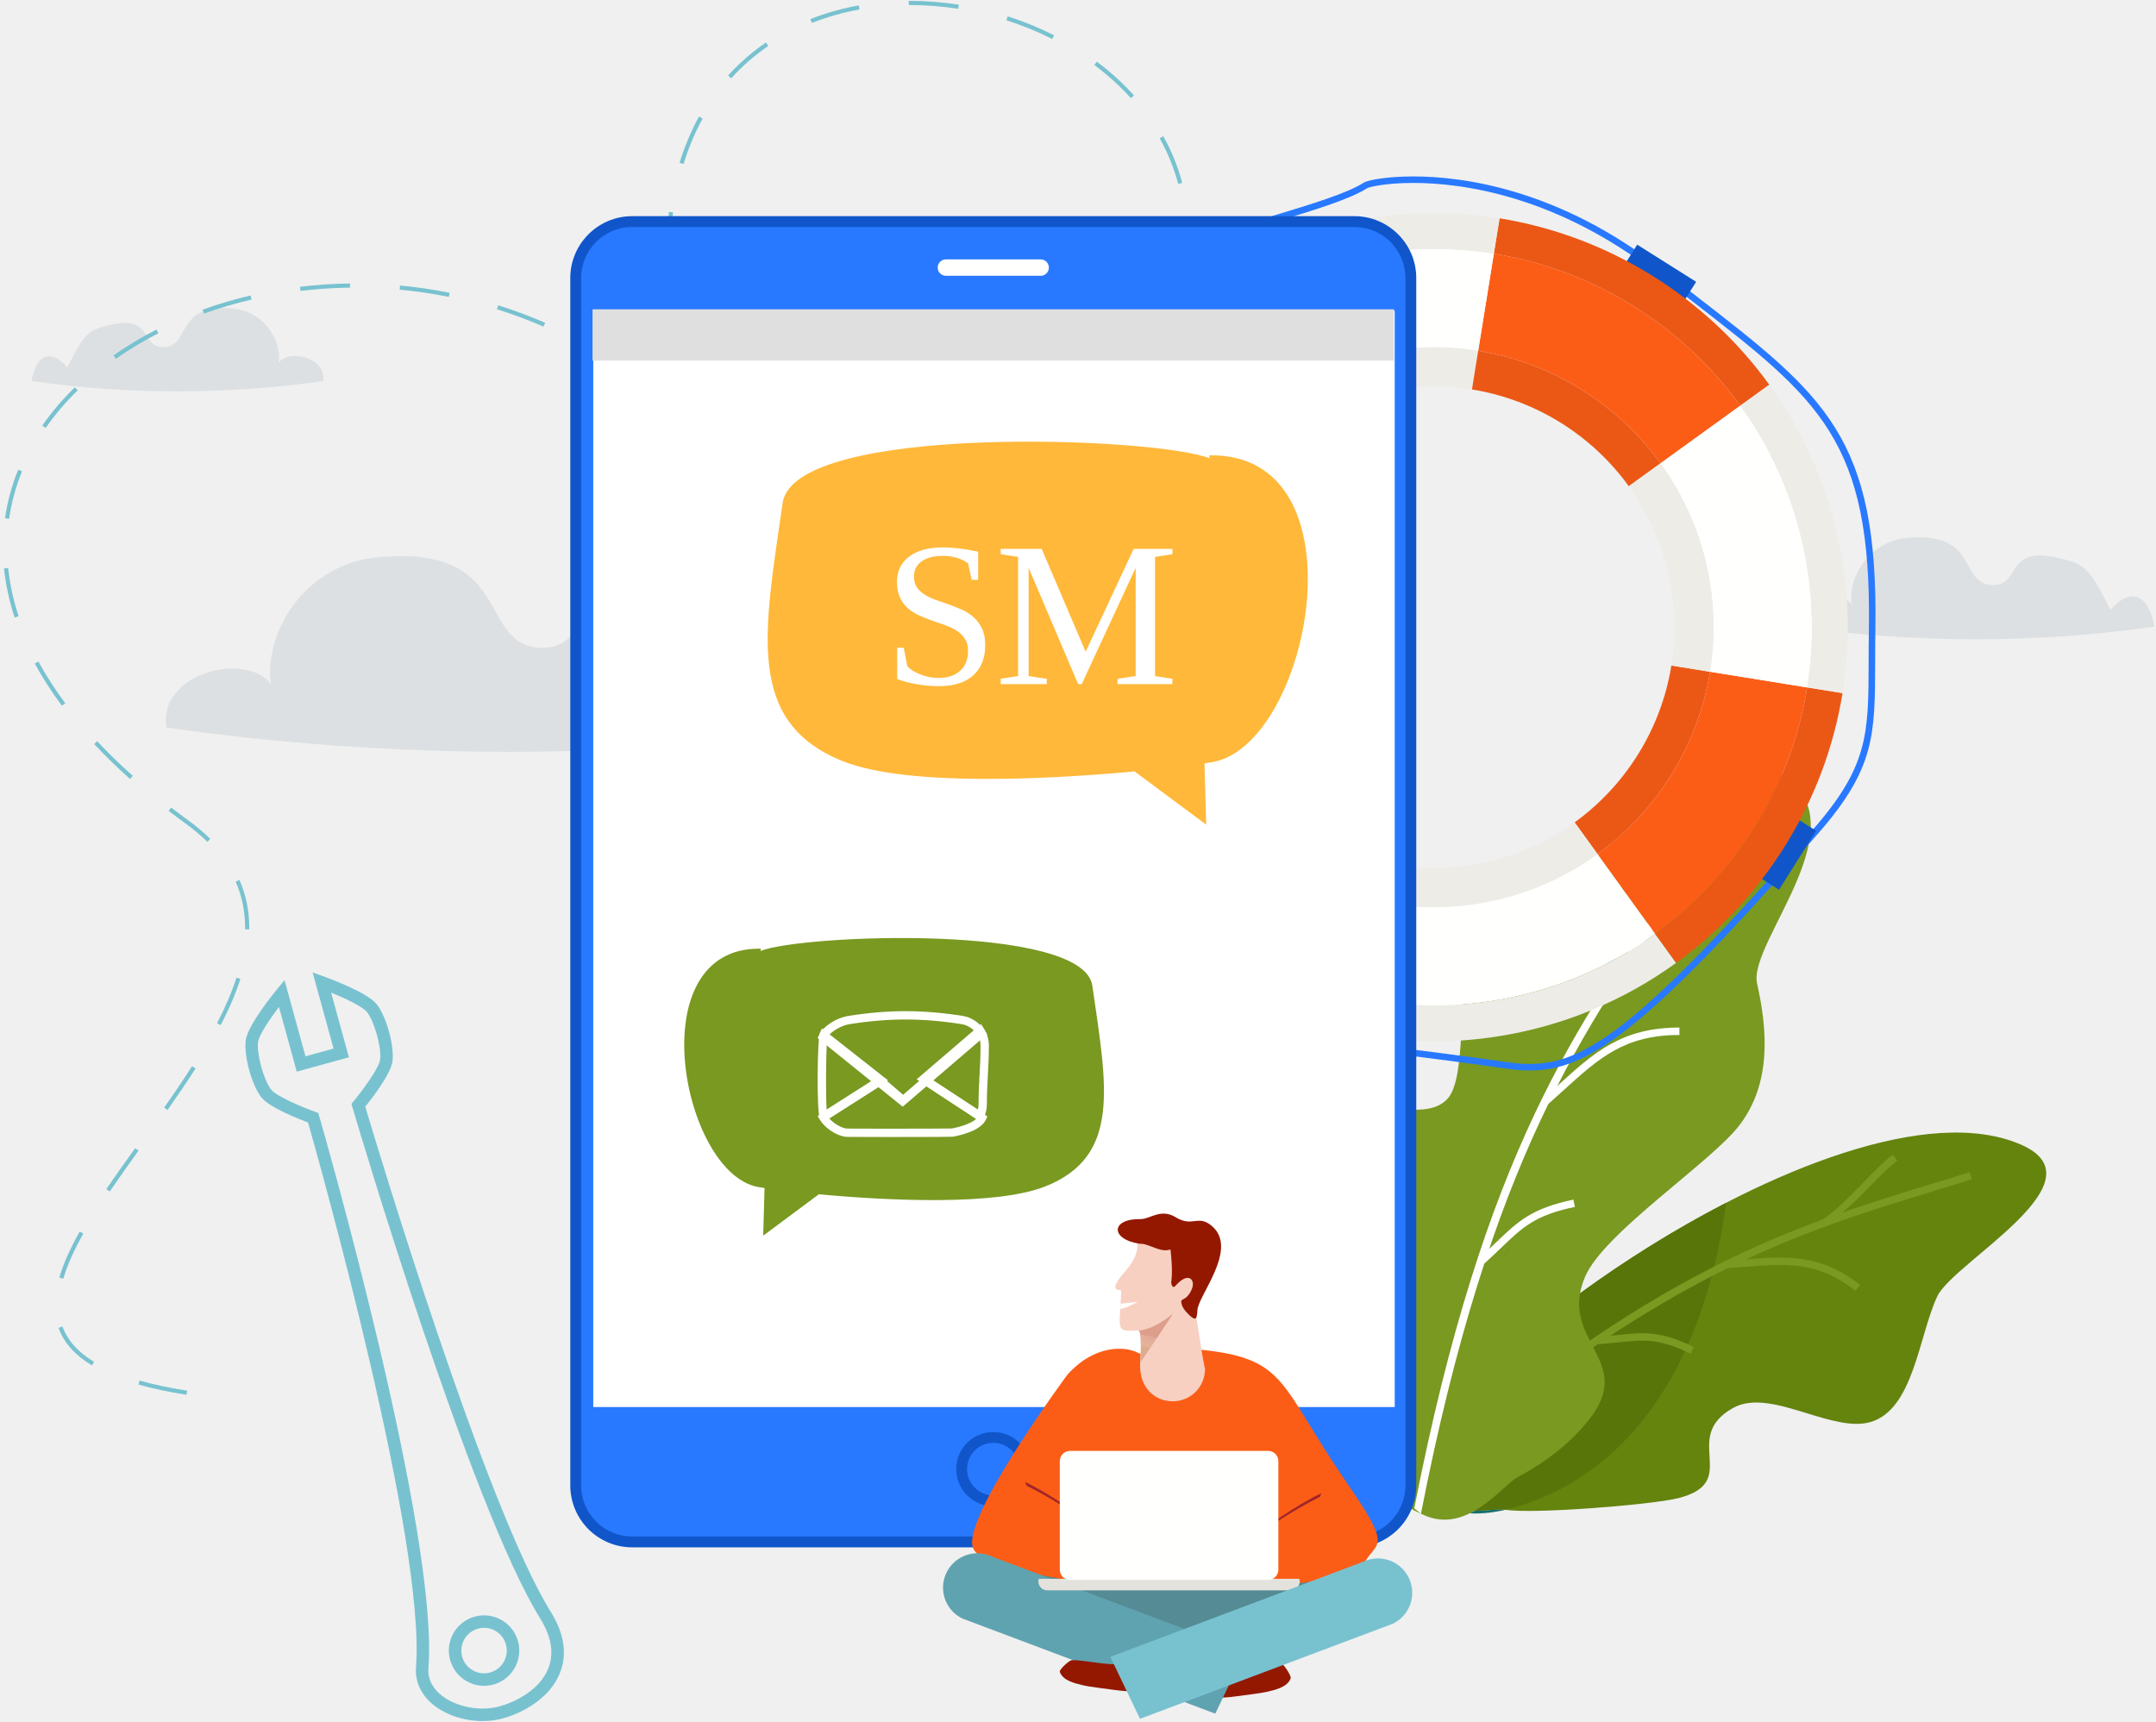
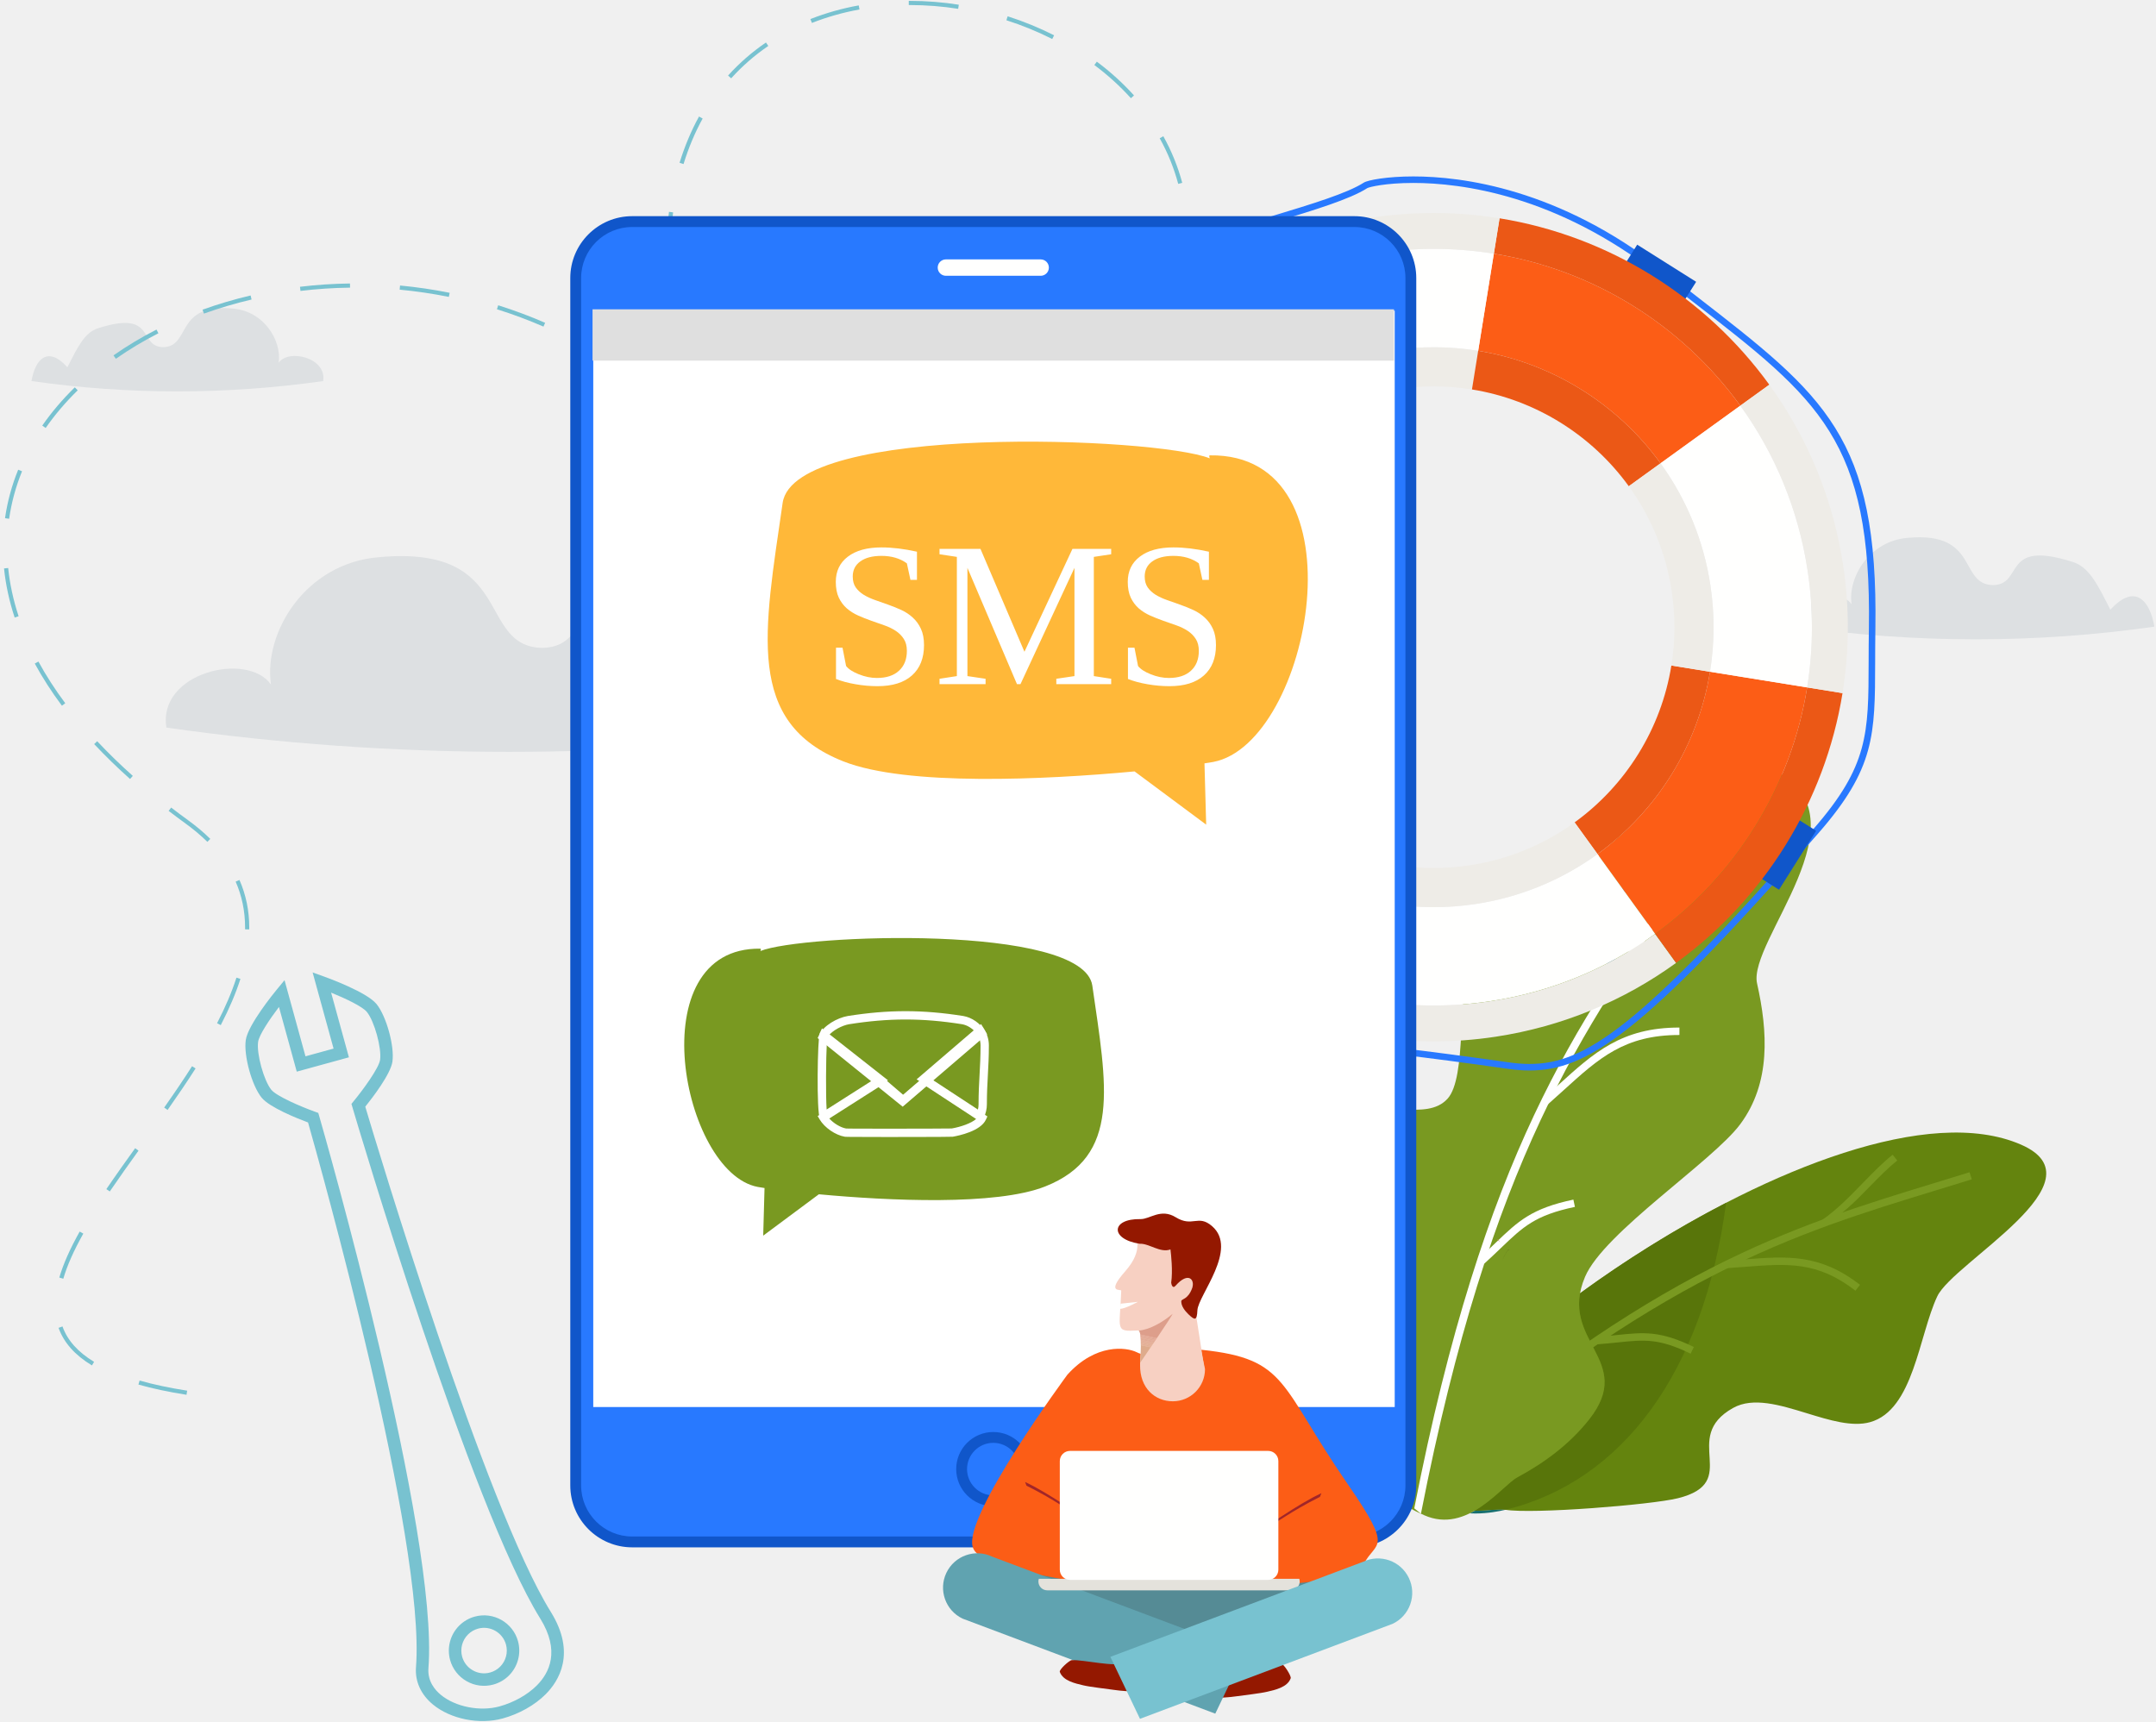
<svg xmlns="http://www.w3.org/2000/svg" xmlns:xlink="http://www.w3.org/1999/xlink" viewBox="0 0 501 400">
  <defs>
    <path d="M.115 21.23c-1.091-6.662 9.82-9.271 12.662-5.213C11.87 9.652 17.01 1.307 25.82.589 42.46-.968 37.635 11.396 45.632 11.575 52.937 11.438 47.493.88 64.108 6.17c3.977 1.183 5.997 5.63 8.805 11.124 5.694-6.264 9.185-2.185 10.229 3.938a294.57 294.57 0 0 1-83.027 0z" id="a" />
    <path d="M68.01 17.057c.89-5.438-8.02-7.568-10.338-4.256C58.414 7.605 54.22.793 47.025.207 33.44-1.064 37.379 9.029 30.85 9.176c-5.963-.113-1.518-8.734-15.082-4.414-3.247.965-4.894 4.596-7.189 9.082C3.931 8.73 1.082 12.06.23 17.057a240.417 240.417 0 0 0 67.782 0z" id="b" />
    <path d="M.616 39.876c-2.091-12.782 18.842-17.784 24.295-10.003C23.163 17.666 33.019 1.659 49.927.28 81.842-2.705 72.59 21.012 87.93 21.356c14.013-.265 3.568-20.522 35.44-10.374 7.63 2.269 11.499 10.8 16.89 21.34 10.921-12.015 17.616-4.19 19.621 7.554a565.124 565.124 0 0 1-159.266 0z" id="c" />
    <path d="M.397 3.058C.868 1.915 1.375.987 1.845.48c.031.025.043.04.032.048C1.405.848.782 2.16.397 3.058" id="d" />
    <path d="M.842.747C.508.453.29.255.244.228.237.22.26.148.31.023.482.29.662.53.842.747" id="f" />
    <path d="M8.364.122C8.977-.392.89 11.43.89 11.43S1.424 3.684.4 3.953c-.324.086 3.197.167 7.964-3.83" id="h" />
  </defs>
  <g fill="none" fill-rule="evenodd">
    <use fill="#DDE0E2" xlink:href="#a" transform="translate(417.484 124.409)" />
    <use fill="#DDE0E2" xlink:href="#b" transform="translate(7.083 71.503)" />
    <path d="M450.17 301.28c-4.289 9.12-5.496 26.412-15.6 29.231-4.188 1.17-9.449-.456-14.748-2.082-6.204-1.903-12.457-3.806-17.085-1.222-12.482 6.969 2.212 17.26-12.852 20.992-6.207 1.537-33.784 3.72-40.053 2.676-.917-.152-2.359-.032-4.074.088-4.984.347-12.273.695-15.669-5.629-10.04-18.698 96.903-97.904 139.539-79.321 19.544 8.517-15.71 27.295-19.457 35.266" fill="#64840E" />
    <path d="M342.814 351.744c-.428 0-.861-.011-1.3-.035.378-.185.75-.384 1.115-.593a59.09 59.09 0 0 0 3.13-.153c1.137-.08 2.155-.16 2.979-.16.417 0 .785.021 1.094.072-1.389.338-4.038.869-7.018.869" fill="#187070" />
    <path d="M342.63 351.116c4.442-2.542 7.9-6.668 9.966-7.781 6.376-3.441 12.179-7.75 16.692-13.47 9.96-12.626-4.247-17.28-2.13-29.288 10.367-7.568 22.05-14.9 33.945-21.035-5.21 39.482-24.205 64.766-51.271 71.333a6.882 6.882 0 0 0-1.094-.072c-.824 0-1.842.08-2.98.16-.97.067-2.029.135-3.129.153" fill="#58750A" />
    <path d="M329.826 344.767l-1.137-1.303c55.635-48.604 87.386-58.304 121.01-68.579 2.65-.81 5.305-1.624 7.979-2.454l.514 1.648c-2.678.834-5.338 1.646-7.992 2.46-33.432 10.216-65.018 19.867-120.374 68.228" fill="#799921" />
    <path d="M431.156 299.959c-8.805-6.847-15.816-6.305-25.525-5.551-1.42.107-2.89.224-4.427.318L401.1 293c1.524-.092 2.987-.204 4.397-.315 9.718-.753 17.393-1.347 26.722 5.91l-1.063 1.364m-59.911 12.456l-.127-1.722c1.71-.125 3.252-.286 4.612-.426 6.243-.652 10.01-1.045 17.883 2.782l-.758 1.55c-7.43-3.613-10.807-3.257-16.945-2.614-1.373.141-2.928.305-4.665.43m51.995-27.359l-1.803-.354c4.189-2.172 8.556-6.802 11.802-10.139 2.067-2.122 4.203-4.313 6.559-6.201l1.077 1.35c-2.27 1.818-4.366 3.972-6.4 6.056-3.343 3.435-6.8 6.986-11.234 9.288" fill="#799921" />
    <path d="M408.298 228.558c2.512 11.21 3.216 23.112-3.909 32.71-6.41 8.636-31.686 25.157-36.063 35.468-6.372 14.997 11.92 19.24.962 33.13-4.513 5.719-10.316 10.028-16.692 13.469-3.638 1.962-11.6 13.27-21.652 8.806-22.102-9.822-15.022-25.215-18.283-35.013-6.701-20.139-9.39-44.223 3.413-56.917 2.594-2.57 6.37-2.458 10.127-2.344 3.836.115 7.65.231 10.162-2.51 4.553-4.972 2.257-24.604 5.172-31.867 3.5-8.72 9.018-8.593 13.634-8.467 3.37.093 6.257.185 7.526-3.166 6.423-16.984 39.285-38.3 49.892-32.767 21.541 11.24-6.484 39.673-4.29 49.468" fill="#799921" />
    <path d="M330.191 351.787l-1.551-1.243c16.143-82.627 37.808-112.63 60.9-145.365 1.818-2.578 3.64-5.16 5.466-7.779l1.417.988c-1.828 2.62-3.652 5.207-5.471 7.789-22.982 32.578-44.687 63.35-60.76 145.61" fill="#FFF" />
    <path d="M359.55 256.78l-1.14-1.296a329.952 329.952 0 0 0 3.736-3.357c8.204-7.452 14.686-13.336 28.112-13.32l-.002 1.73c-12.76-.019-18.712 5.386-26.949 12.867a312.628 312.628 0 0 1-3.756 3.375m-14.623 36.875l-1.158-1.287c1.455-1.309 2.73-2.532 3.855-3.61 5.15-4.936 8.26-7.915 17.99-9.962l.355 1.69c-9.249 1.944-12.054 4.636-17.152 9.518a162.401 162.401 0 0 1-3.89 3.65" fill="#FFF" />
    <path d="M372.604 232.715l-1.99 1.3c2.259-4.9 3.299-12.387 3.897-17.673.376-3.349.768-6.813 1.568-10.147l1.681.405c-.776 3.23-1.162 6.64-1.533 9.94-.61 5.416-1.244 11.023-3.623 16.175" fill="#185C5A" />
    <path d="M241.556 110.97c-1.009 22.618-3.278 39.08-4.937 51.105-4.475 32.453-5.05 36.622 31.794 58.422 13.827 8.182 20.14 12.96 23.913 15.813 5.702 4.316 5.702 4.316 18.371 5.64 7.798.814 19.581 2.047 39.84 4.94 1.78.254 3.372.377 4.869.377 12.693 0 25.24-7.894 66.05-54.682 12.72-14.582 12.735-22.16 12.768-38.762.005-2.431.01-4.945.058-7.739.673-43.764-11.546-53.23-41.064-76.093a1549.1 1549.1 0 0 1-7.764-6.038c-23.783-18.651-45.936-21.436-57.025-21.436-6.5 0-10.27.948-10.7 1.203-4.016 2.58-12.361 5.113-21.197 7.795-14.2 4.313-30.298 9.2-32.96 15.41-4.43 10.339-4.43 10.339-6.105 13.317-1.605 2.854-4.943 8.789-15.911 30.729zm113.85 137.812c-1.57 0-3.233-.129-5.084-.393-20.23-2.889-31.997-4.12-39.782-4.932-12.845-1.344-13.09-1.37-19.128-5.938-3.746-2.835-10.018-7.58-23.77-15.718-37.71-22.313-37.019-27.325-32.523-59.933 1.657-12.024 3.93-28.495 4.931-51.125l.006-.162.073-.144c11.044-22.09 14.404-28.066 16.018-30.938 1.636-2.907 1.636-2.907 6.034-13.17 2.94-6.86 19.394-11.854 33.912-16.262 8.731-2.65 16.98-5.155 20.82-7.623.941-.604 5.465-1.441 11.516-1.441 11.284 0 33.817 2.826 57.96 21.758 2.704 2.122 5.29 4.123 7.757 6.033 29.941 23.191 42.334 32.792 41.646 77.314-.043 2.782-.048 5.291-.053 7.717-.033 16.992-.053 24.746-13.138 39.755-41.2 47.231-54.026 55.202-67.195 55.202z" fill="#2879FF" />
    <path fill="#1056CA" d="M391.395 69.848l-13.697-8.627 2.747-4.358 13.696 8.63-2.746 4.355" />
    <path fill="#1A4B76" d="M287.074 235.451l-13.694-8.629 2.747-4.356 13.695 8.627-2.748 4.358" />
    <path fill="#1056CA" d="M409.044 204.033l8.628-13.698 4.357 2.747-8.632 13.694-4.353-2.743" />
    <path fill="#1A4B76" d="M243.465 99.695L252.09 86l4.36 2.745-8.63 13.695-4.356-2.745" />
    <path d="M343.491 81.532c17.103 2.77 32.346 12.305 42.373 26.141 5.942-4.294 12.116-8.755 18.538-13.392-13.543-18.715-34.136-31.596-57.27-35.324-1.001 6.215-2.201 13.667-3.64 22.575m53.87 74.586c-2.77 17.101-12.305 32.35-26.138 42.375 4.294 5.946 8.754 12.128 13.395 18.547 18.712-13.54 31.591-34.142 35.313-57.282l-22.57-3.64" fill="#FC5D16" />
    <path d="M342.895 210.09a64.846 64.846 0 0 1-20.11-.09c-1.168 7.233-2.379 14.756-3.642 22.572a87.918 87.918 0 0 0 27.194.105c14.317-2.172 27.302-7.689 38.282-15.637-4.641-6.419-9.101-12.6-13.395-18.547a64.628 64.628 0 0 1-28.329 11.596M397.452 136a64.83 64.83 0 0 1-.09 20.118l22.57 3.64a87.71 87.71 0 0 0 .106-27.182c-2.174-14.325-7.69-27.311-15.636-38.295-6.422 4.637-12.596 9.098-18.538 13.392A64.688 64.688 0 0 1 397.452 136m-74.074-54.558a64.761 64.761 0 0 1 20.113.09c1.44-8.908 2.64-16.36 3.64-22.575a87.858 87.858 0 0 0-27.185-.112c-14.323 2.174-27.308 7.693-38.285 15.638 3.69 5.106 8.108 11.226 13.394 18.55a64.652 64.652 0 0 1 28.323-11.591m-54.552 74.084a64.841 64.841 0 0 1 .09-20.118c-8.908-1.437-16.359-2.64-22.577-3.64a87.768 87.768 0 0 0-.11 27.19c2.176 14.323 7.695 27.312 15.64 38.293 5.105-3.687 11.226-8.111 18.544-13.398a64.708 64.708 0 0 1-11.587-28.327" fill="#FFFFFE" />
    <path d="M295.055 93.033c-5.286-7.324-9.705-13.444-13.394-18.55-18.72 13.541-31.596 34.144-35.322 57.285 6.218 1 13.669 2.203 22.577 3.64 2.769-17.1 12.304-32.347 26.14-42.375M322.785 210c-17.099-2.77-32.344-12.31-42.372-26.147L261.87 197.25c13.543 18.716 34.14 31.596 57.274 35.321 1.263-7.816 2.474-15.339 3.642-22.573" fill="#E26342" />
    <path d="M324.74 90.435a55.925 55.925 0 0 1 17.306.075c.505-3.145.99-6.136 1.445-8.978a64.761 64.761 0 0 0-20.113-.09 64.652 64.652 0 0 0-28.323 11.59l5.32 7.368a55.696 55.696 0 0 1 24.364-9.965" fill="#EEECE7" />
    <path d="M300.374 100.4c-1.863-2.582-3.634-5.036-5.319-7.367-13.835 10.028-23.37 25.274-26.139 42.375l8.973 1.446c2.374-14.732 10.573-27.834 22.485-36.454" fill="#D9593B" />
    <path d="M378.491 113c2.413-1.746 4.875-3.523 7.373-5.327-10.027-13.836-25.27-23.371-42.373-26.141-.456 2.842-.94 5.833-1.445 8.978 14.724 2.373 27.824 10.578 36.445 22.49M365.9 191.127c1.747 2.412 3.52 4.87 5.324 7.366 13.833-10.025 23.368-25.274 26.138-42.375-3.042-.492-6.036-.97-8.978-1.446-2.368 14.728-10.571 27.831-22.485 36.455" fill="#EB5816" />
    <path d="M397.452 136a64.671 64.671 0 0 0-11.588-28.327c-2.498 1.804-4.96 3.581-7.373 5.327a55.706 55.706 0 0 1 9.966 24.37 55.854 55.854 0 0 1-.073 17.302c2.942.475 5.936.954 8.978 1.446a64.83 64.83 0 0 0 .09-20.118m-119.639 18.163a55.873 55.873 0 0 1 .076-17.31l-8.973-1.445a64.841 64.841 0 0 0-.09 20.118 64.708 64.708 0 0 0 11.587 28.327l7.367-5.321a55.765 55.765 0 0 1-9.967-24.37" fill="#EEECE7" />
    <path d="M324.233 201.02c-14.73-2.373-27.83-10.574-36.453-22.488-2.58 1.864-5.033 3.636-7.367 5.32 10.028 13.838 25.273 23.378 42.372 26.147.492-3.043.97-6.037 1.448-8.98" fill="#D9593B" />
    <path d="M341.538 201.09a55.98 55.98 0 0 1-17.305-.07c-.478 2.942-.956 5.936-1.448 8.98a64.846 64.846 0 0 0 20.11.09 64.628 64.628 0 0 0 28.33-11.597c-1.805-2.496-3.578-4.954-5.326-7.366a55.687 55.687 0 0 1-24.36 9.964" fill="#EEECE7" />
    <path d="M261.869 197.25c-2.476 1.79-4.712 3.407-6.734 4.867 14.836 20.473 37.39 34.583 62.684 38.68.45-2.777.89-5.52 1.324-8.225-23.134-3.725-43.731-16.605-57.274-35.321" fill="#D9593B" />
    <path d="M246.228 158.957a87.768 87.768 0 0 1 .111-27.19l-8.214-1.325a95.739 95.739 0 0 0-.134 29.765c2.378 15.667 8.43 29.885 17.144 41.91l6.734-4.866c-7.945-10.981-13.464-23.97-15.64-38.294M384.62 217.04c-10.98 7.948-23.966 13.465-38.283 15.637a87.918 87.918 0 0 1-27.194-.105 5503.35 5503.35 0 0 1-1.324 8.226 95.888 95.888 0 0 0 29.757.135c15.668-2.381 29.884-8.436 41.91-17.154-1.645-2.274-3.268-4.52-4.867-6.739" fill="#EEECE7" />
    <path d="M384.62 217.04a4323.97 4323.97 0 0 0 4.866 6.74c20.464-14.837 34.572-37.394 38.67-62.695-2.775-.449-5.516-.89-8.224-1.327-3.722 23.14-16.6 43.741-35.313 57.282M347.131 58.957c23.135 3.728 43.728 16.61 57.271 35.324 2.22-1.603 4.465-3.228 6.744-4.872-14.832-20.47-37.39-34.58-62.688-38.676l-1.327 8.224" fill="#EB5816" />
    <path d="M420.038 132.576a87.71 87.71 0 0 1-.106 27.182c2.708.436 5.449.878 8.224 1.327a95.998 95.998 0 0 0 .139-29.765c-2.38-15.67-8.435-29.885-17.149-41.91-2.28 1.643-4.524 3.268-6.744 4.87 7.945 10.985 13.462 23.97 15.636 38.296" fill="#EEECE7" />
    <path d="M281.66 74.483c-1.79-2.475-3.407-4.714-4.866-6.737-20.469 14.84-34.576 37.395-38.67 62.696l8.215 1.326c3.726-23.141 16.602-43.744 35.322-57.285" fill="#D9593B" />
    <path d="M319.946 58.845a87.858 87.858 0 0 1 27.185.112l1.327-8.224a95.79 95.79 0 0 0-29.761-.135c-15.667 2.38-29.88 8.432-41.903 17.148 1.459 2.023 3.076 4.262 4.867 6.737 10.977-7.945 23.962-13.464 38.285-15.638" fill="#EEECE7" />
    <path d="M222.654 2.05a72.348 72.348 0 0 0-11.164-.878h-.313l-.005-.967h.319c3.738 0 7.544.3 11.313.89l-.15.955zm-33.986 3.28l-.354-.9a59.39 59.39 0 0 1 11.234-3.175l.173.952a58.441 58.441 0 0 0-11.053 3.122zm55.845 3.735a72.847 72.847 0 0 0-10.653-4.359l.295-.921a73.837 73.837 0 0 1 10.794 4.417l-.436.863zm-74.61 9.138l-.718-.647a49.255 49.255 0 0 1 8.803-7.677l.545.799a48.323 48.323 0 0 0-8.63 7.525zm92.894 4.621a58.767 58.767 0 0 0-8.5-7.716l.577-.775a59.61 59.61 0 0 1 8.641 7.845l-.718.646zm-103.96 15.298l-.925-.285c1.18-3.824 2.7-7.443 4.52-10.757l.847.465c-1.79 3.257-3.284 6.815-4.442 10.577zm114.952 4.615a46.51 46.51 0 0 0-4.306-10.606l.845-.47a47.448 47.448 0 0 1 4.395 10.827l-.934.25zM155.695 60.86h-.967v-.129c0-3.977.246-7.847.73-11.498l.957.127c-.477 3.61-.72 7.436-.72 11.371v.129zm-85.872 6.749l-.114-.96c3.83-.46 7.74-.718 11.62-.766l.012.967c-3.847.047-7.72.303-11.518.759zm34.475 1.39a110.179 110.179 0 0 0-11.425-1.682l.09-.963c3.856.362 7.734.932 11.525 1.696l-.19.948zM47.394 72.88l-.328-.91a100.93 100.93 0 0 1 11.172-3.3l.22.941a99.823 99.823 0 0 0-11.064 3.269zm78.896 3.024a110.576 110.576 0 0 0-10.813-4.034l.288-.921c3.69 1.159 7.36 2.528 10.91 4.07l-.385.885zM26.927 83.38l-.556-.79a83.467 83.467 0 0 1 9.997-5.997l.44.861a82.438 82.438 0 0 0-9.881 5.926zm130.203.614c-.763-3.928-1.351-7.8-1.749-11.505l.96-.103c.396 3.678.98 7.522 1.738 11.424l-.949.184zm-10.758 3.237a113.424 113.424 0 0 0-9.748-6.182l.475-.842a114.753 114.753 0 0 1 9.832 6.234l-.559.79zM10.614 99.46l-.794-.552c2.16-3.106 4.703-6.097 7.562-8.888l.675.692c-2.815 2.748-5.318 5.692-7.443 8.749zm151.671 1.287l-1.317-1.293a121.442 121.442 0 0 0-5.515-5.095l.633-.73a122.727 122.727 0 0 1 4.263 3.88 214.29 214.29 0 0 1-.597-2.184l.933-.25c.344 1.286.706 2.585 1.087 3.9l.513 1.772zM2.12 120.566l-.957-.137a48.072 48.072 0 0 1 3.064-11.268l.896.364a47.076 47.076 0 0 0-3.003 11.04zm1.288 22.954c-1.255-3.8-2.086-7.639-2.47-11.413l.961-.099c.377 3.705 1.194 7.476 2.427 11.21l-.918.302zm10.981 20.49c-2.408-3.23-4.531-6.527-6.31-9.799l.848-.461c1.758 3.23 3.857 6.489 6.237 9.683l-.775.578zm15.831 17.03a130.591 130.591 0 0 1-8.34-8.113l.704-.661a129.313 129.313 0 0 0 8.28 8.053l-.644.722zm17.97 14.605a44.385 44.385 0 0 0-5.04-4.234 187.254 187.254 0 0 1-3.964-2.962l.588-.767c1.279.982 2.605 1.974 3.945 2.947a45.44 45.44 0 0 1 5.15 4.328l-.679.688zm9.725 20.35l-.967-.015.003-.437c0-3.772-.737-7.354-2.192-10.647l.884-.39c1.51 3.417 2.275 7.13 2.275 11.037l-.003.453zM51.3 238.242l-.859-.444c1.963-3.8 3.437-7.264 4.507-10.592l.92.297c-1.085 3.378-2.581 6.892-4.568 10.739zm-12.357 19.716l-.79-.556c2.59-3.687 4.647-6.74 6.474-9.61l.817.52c-1.837 2.881-3.902 5.946-6.5 9.646zm-13.43 18.941l-.798-.543c2.2-3.241 4.607-6.607 6.69-9.508l.785.564c-2.08 2.896-4.481 6.256-6.677 9.487zM14.71 297.18l-.928-.272c.927-3.165 2.476-6.66 4.735-10.685l.844.473c-2.224 3.96-3.746 7.39-4.65 10.484zm6.653 20.149c-3.974-2.414-6.511-5.27-7.755-8.732l.91-.327c1.166 3.246 3.568 5.938 7.346 8.231l-.501.828zm21.979 6.825c-4.15-.652-7.908-1.452-11.172-2.376l.264-.931c3.226.915 6.946 1.705 11.058 2.35l-.15.957z" fill="#78C2D0" />
    <use fill="#DDE0E2" xlink:href="#c" transform="translate(38.058 129.218)" />
    <path d="M327.846 345.22c0 7.254-5.884 13.126-13.119 13.126H146.903c-7.251 0-13.124-5.872-13.124-13.126V64.616c0-7.242 5.873-13.118 13.124-13.118h167.824c7.235 0 13.119 5.876 13.119 13.118V345.22" fill="#2879FF" />
    <path d="M146.903 52.758c-6.542 0-11.864 5.32-11.864 11.858V345.22c0 6.542 5.322 11.866 11.864 11.866h167.824c6.538 0 11.86-5.324 11.86-11.866V64.616c0-6.539-5.322-11.858-11.86-11.858H146.903zm167.824 306.85H146.903c-7.931 0-14.383-6.453-14.383-14.388V64.616c0-7.928 6.452-14.378 14.383-14.378h167.824c7.928 0 14.378 6.45 14.378 14.378V345.22c0 7.935-6.45 14.387-14.378 14.387z" fill="#1056CA" />
    <path fill="#FFF" d="M137.858 326.997h186.239V72.204h-186.24z" />
    <path d="M108.755 379.855a5.314 5.314 0 0 0-1.37 5.15 5.253 5.253 0 0 0 2.488 3.19c1.229.7 2.653.878 4.012.503a5.276 5.276 0 0 0 2.33-1.352 5.306 5.306 0 0 0 1.366-5.143c-.774-2.813-3.69-4.473-6.498-3.702-.88.244-1.685.71-2.328 1.354zm9.51 9.541a8.178 8.178 0 0 1-3.61 2.098 8.121 8.121 0 0 1-6.215-.777 8.135 8.135 0 0 1-3.85-4.942 8.216 8.216 0 0 1 2.114-7.97 8.174 8.174 0 0 1 3.61-2.098c4.35-1.197 8.865 1.372 10.062 5.726a8.207 8.207 0 0 1-2.111 7.963zM64.824 234.023c-2.19 2.889-4.608 6.498-4.842 8.097-.403 2.747 1.316 8.998 3.065 11.15 1.214 1.495 6.912 3.938 10.218 5.127l.697.25.206.714c1.137 3.944 27.814 96.983 25.39 128.307-.233 2.986 1.44 5.034 2.884 6.224 3.385 2.795 9.11 3.924 13.611 2.686 3.344-.919 6.51-2.693 8.685-4.868 2.947-2.947 5.474-8.045.784-15.586-16.164-25.99-42.525-115.06-43.64-118.838l-.217-.739.489-.594c2.235-2.712 5.886-7.724 6.164-9.629.402-2.748-1.318-8.998-3.069-11.147-1.02-1.257-4.945-3.122-8.306-4.487l4.136 15.034-12.12 3.33-4.135-15.031zm61.964 159.737c-2.52 2.52-6.152 4.567-9.965 5.614-5.43 1.493-12.102.16-16.227-3.245-2.791-2.303-4.186-5.388-3.93-8.687 2.277-29.397-22.571-117.743-25.083-126.574-2.47-.921-8.935-3.49-10.786-5.769-2.282-2.807-4.21-9.82-3.683-13.4.513-3.52 6.543-10.917 7.228-11.748l1.777-2.155 4.867 17.694 6.527-1.794-4.867-17.695 2.629.943c1.014.365 9.982 3.64 12.225 6.404 2.28 2.802 4.211 9.813 3.687 13.395-.423 2.897-4.641 8.382-6.306 10.453 2.61 8.76 27.907 92.963 43.103 117.396 5.996 9.64 1.826 16.147-1.196 19.168z" fill="#78C2D0" />
    <path fill="#DFDFDF" d="M137.693 83.808H323.93V71.886H137.693z" />
    <path d="M241.826 64.094h-22.02a1.91 1.91 0 0 1-1.908-1.906c0-1.05.856-1.905 1.908-1.905h22.02a1.905 1.905 0 0 1 0 3.811" fill="#FFFFFE" />
    <path d="M230.812 335.322a6.105 6.105 0 0 0-6.095 6.1c0 3.36 2.734 6.098 6.095 6.098a6.106 6.106 0 0 0 6.099-6.098c0-3.363-2.735-6.1-6.099-6.1m0 14.719c-4.75 0-8.616-3.867-8.616-8.62 0-4.752 3.866-8.619 8.616-8.619 4.753 0 8.619 3.867 8.619 8.62 0 4.752-3.866 8.619-8.619 8.619" fill="#1056CA" />
    <path d="M281.12 106.525c-12.234-4.98-96.57-8.278-99.255 10.362-4.332 30.075-8.708 51.035 14.113 60.06 14.67 5.802 46.91 4.265 67.666 2.331l16.642 12.373-.396-14.243a54.047 54.047 0 0 0 2.055-.333c22.685-4.321 35.54-71.786-.824-71.25-.271.004 0 .7 0 .7z" fill="#FFB839" />
    <text font-family=".SFNSDisplay, .SF NS Display" font-size="48" letter-spacing="-.768" fill="#FFF" transform="translate(-1)">
-       <tspan x="206.221" y="159">SM</tspan>
-       <tspan x="225.958" y="215">S</tspan>
+       <tspan x="192" y="159">SMS</tspan>
    </text>
    <path d="M176.702 220.474c.211.004 0 .544 0 .544 9.507-3.87 75.042-6.431 77.128 8.053 3.367 23.37 6.768 39.657-10.967 46.67-11.398 4.508-36.452 3.315-52.58 1.812l-12.933 9.615.308-11.067a45.634 45.634 0 0 1-1.597-.26c-17.628-3.358-27.616-55.783.641-55.367" fill="#799921" />
    <path d="M192.132 242.344c-.197 3.592-.266 12.201-.042 15.509l10.918-6.953-10.876-8.556zm-1.088 18.467l-.51-.854c-.83-1.391-.57-18.747-.044-19.86l.519-1.097 15.337 12.067-15.302 9.744z" fill="#FFFFFE" />
    <path d="M192.707 259.943c1 1.116 2.611 2.103 3.914 2.329.082.003 1.172.04 9.41.04 7.287 0 14.702-.03 15.13-.052 2.124-.372 4.545-1.208 5.663-2.206l-11.66-7.64-5.31 4.555-5.314-4.562-11.833 7.536zm13.324 4.302c-9.304 0-9.587-.044-9.724-.066-2.188-.379-4.685-2.096-5.824-3.998l-.483-.807 14.71-9.367 5.144 4.415 5.154-4.422 14.44 9.463-.355.759c-1.24 2.648-6.204 3.697-7.694 3.955-.412.064-15.219.068-15.368.068z" fill="#FFFFFE" />
    <path d="M216.21 250.635l11.033 7.23c.098-.396.148-.79.148-1.17 0-2.674.118-4.838.234-6.933.113-2.068.231-4.207.231-6.828 0-.634-.14-1.302-.402-1.948l-11.244 9.649zm11.93 10.128l-15.14-9.92L227.965 238l.599.94c.801 1.258 1.226 2.64 1.226 3.994 0 2.675-.12 4.84-.236 6.934-.113 2.068-.23 4.206-.23 6.827 0 1.009-.246 2.068-.71 3.058l-.474 1.01z" fill="#FFFFFE" />
    <path d="M192.47 240.763l17.252 13.921 17.087-14.662c-.883-1.057-2.06-1.782-3.268-1.992-9.21-1.46-16.996-1.463-26.233.004-1.619.28-3.797 1.41-4.838 2.729zm17.29 16.436L190 241.253l.326-.688c1.059-2.24 4.22-4.017 6.666-4.44 9.467-1.501 17.427-1.498 26.865-.001 1.99.343 3.881 1.662 5.073 3.53l.452.707L209.76 257.2z" fill="#FFFFFE" />
    <g transform="translate(348.716 289.86)">
      <mask id="e" fill="#fff">
        <use xlink:href="#d" />
      </mask>
      <path fill="#0B0B09" mask="url(#e)" d="M.38.01l-.864 2.774 2.24.698L2.62.708" />
    </g>
    <g transform="translate(347.755 287.936)">
      <mask id="g" fill="#fff">
        <use xlink:href="#f" />
      </mask>
      <path fill="#D88A6E" mask="url(#g)" d="M.228-.168L-.03.664.532.84l.26-.832" />
      <path fill="#D7896D" mask="url(#g)" d="M.792.007l-.26.832.272.085.26-.833" />
      <path fill="#D7896D" mask="url(#g)" d="M1.063.091L.804.924l.02.006.259-.832" />
      <path fill="#D7886D" mask="url(#g)" d="M1.083.098L.823.93l.02.006.259-.833" />
    </g>
    <path d="M306.674 371.18c0 5.473-4.43 9.906-9.899 9.906h-46.914c-5.47 0-9.9-4.433-9.9-9.907 0-5.46 4.43-9.889 9.9-9.889h46.914c5.47 0 9.899 4.43 9.899 9.89" fill="#558B95" />
    <path d="M276.823 389.616l4.822-1.108 2.973-.623c2.403 1.176 6.037-.73 8.617-.639 2.542.09 1.626-.716 4.531-.568.56.03 2.348 2.837 2.16 3.355-.754 2.115-3.645 2.692-5.392 3.117-1.728.417-5.378.8-7.131 1.063-3.969.584-6.138.104-6.474 1.046-.23.63-4.384 1.076-4.407.029-.052-2.682.418-4.326.301-5.672" fill="#941800" />
    <path d="M300.409 368.058c10.204-1.181 14.479-.655 16.528-4.622 2.762-5.37 7.017-2.896-3.666-18.375-16.133-23.368-13.93-29.23-34.012-31.361-1.31-.14-4.764.165-7.935.47-3.086.296-5.903.592-6.21.479-.752-.294-.26-.04-.987-.396-2.418-1.177-9.502-2.091-16.102 5.24 0 0-24.195 32.786-21.99 40 .501 1.669 2.386 4.9 27.632 8.565 1.223.177 25.136 2.5 46.742 0" fill="#FC5D16" />
    <path d="M252.738 353.4l-.355-.135c-4.897-2.577-6.56-4.326-13.852-7.991l-.331-.852c5.083 2.296 14.134 8.664 14.538 8.979m39.781 2.614c.406-.32 9.451-6.693 14.543-8.99l-.342.851c-7.283 3.674-8.943 5.42-13.844 7.993l-.357.146" fill="#A12629" />
    <path d="M265.056 309.917c.344 1.262-.129 7.295-.129 7.295-.08 5.403 3.473 8.454 7.605 8.454a7.48 7.48 0 0 0 7.48-7.48l-2.187-10.454s-13.624-.939-12.769 2.185" fill="#F7D0C2" />
    <path d="M282.403 398.259l-58.722-22.085c-3.98-1.897-5.663-6.667-3.765-10.646 1.903-3.979 6.667-5.664 10.642-3.76l58.73 22.08-6.885 14.41" fill="#60A3B0" />
    <path d="M241.397 366.924a2.058 2.058 0 0 0-.099.62c0 1.136.924 2.054 2.057 2.054h56.614a2.055 2.055 0 0 0 1.962-2.674h-60.534" fill="#E4E2DC" />
    <path d="M294.7 337.196h-46.067a2.368 2.368 0 0 0-2.362 2.356v25.256c0 1.3 1.063 2.36 2.362 2.36H294.7a2.365 2.365 0 0 0 2.358-2.36v-25.256a2.366 2.366 0 0 0-2.358-2.356" fill="#FFFFFE" />
    <path d="M269.371 388.13l-4.813-1.109-2.972-.625c-2.407 1.173-9.644-.713-12.55-.566-.56.033-2.945 2.195-2.765 2.718.753 2.113 3.647 2.687 5.399 3.116 1.724.415 5.37.798 7.13 1.061 3.966.587 6.136.11 6.472 1.053.227.626 4.387 1.07 4.401.02.06-2.682-.414-4.32-.302-5.669" fill="#941800" />
    <path d="M264.902 399.463l58.726-22.091a7.972 7.972 0 0 0 3.758-10.644c-1.895-3.979-6.657-5.663-10.637-3.764l-58.728 22.09 6.881 14.409" fill="#78C2D0" />
    <path d="M260.547 299.951c-.309 9.157-1.634 9.571 3.931 9.252 1.061-.063.49 7.477.49 7.477s-.035.432.074 1.027h13.177l1.654.411s-2.288-14.894-2.351-14.967c-.854-.902-2.867.722-2.575-.02.127-.298 1.08-.98 2.084-3.79.69-1.952-.421-4.817-3.377-1.483-.075.092-.134.153-.17.211.132-.188.355-.527.34-.695.397-2.734 1.33-8.058.872-8.166-6.41-.909-8.263-1.809-10.798-1.881-.265-.001 2.168 2.924-2.44 8.147-4.58 5.19-.904 4.044-.91 4.477" fill="#F7D0C2" />
    <g transform="translate(264.079 305.25)">
      <mask id="i" fill="#fff">
        <use xlink:href="#h" />
      </mask>
      <path fill="#DEAB8C" mask="url(#i)" d="M8.583 13.262l-10.939-2.356.876-4.066L9.458 9.195" />
      <path fill="#DEAA8B" mask="url(#i)" d="M9.458 9.195L-1.48 6.84l.007-.033L9.465 9.162" />
      <path fill="#DEAA8C" mask="url(#i)" d="M9.465 9.162L-1.473 6.807l.025-.115L9.49 9.047" />
      <path fill="#DEA98C" mask="url(#i)" d="M9.49 9.047L-1.448 6.692l.035-.164L9.526 8.883" />
      <path fill="#DEA88B" mask="url(#i)" d="M9.526 8.883l-10.94-2.355.008-.033L9.533 8.85" />
      <path fill="#DEA88C" mask="url(#i)" d="M9.533 8.85l-10.94-2.355.019-.082L9.55 8.768" />
      <path fill="#DEA88C" mask="url(#i)" d="M9.55 8.768L-1.388 6.413l.031-.148 10.94 2.356" />
      <path fill="#DDA78B" mask="url(#i)" d="M9.582 8.62L-1.357 6.266l.011-.049L9.593 8.571" />
      <path fill="#DEA78C" mask="url(#i)" d="M9.593 8.571L-1.346 6.216l.025-.115L9.617 8.456" />
      <path fill="#DEA68C" mask="url(#i)" d="M9.617 8.456L-1.32 6.101l.025-.115L9.642 8.341" />
      <path fill="#DEA68B" mask="url(#i)" d="M9.642 8.341L-1.296 5.986l.007-.033L9.649 8.309" />
      <path fill="#DEA68C" mask="url(#i)" d="M9.65 8.309L-1.29 5.953l.025-.115 10.94 2.356" />
      <path fill="#DDA58C" mask="url(#i)" d="M9.674 8.194L-1.265 5.838l.025-.115L9.7 8.079" />
      <path fill="#DDA48B" mask="url(#i)" d="M9.699 8.079L-1.24 5.723l.01-.05L9.71 8.03" />
      <path fill="#DDA48C" mask="url(#i)" d="M9.71 8.03L-1.23 5.674l.018-.082 10.94 2.355" />
      <path fill="#DDA38C" mask="url(#i)" d="M9.727 7.947L-1.212 5.592l.032-.148L9.76 7.8" />
      <path fill="#DDA38C" mask="url(#i)" d="M9.759 7.8L-1.18 5.444l.032-.148L9.791 7.652" />
      <path fill="#DDA28B" mask="url(#i)" d="M9.79 7.652L-1.147 5.296l.017-.082L9.81 7.57" />
      <path fill="#DEA28C" mask="url(#i)" d="M9.808 7.57L-1.13 5.214l.011-.049L9.82 7.521" />
      <path fill="#DEA28C" mask="url(#i)" d="M9.819 7.52L-1.12 5.166l.032-.148L9.851 7.373" />
      <path fill="#DEA18B" mask="url(#i)" d="M9.85 7.373L-1.087 5.017l.018-.082L9.868 7.291" />
      <path fill="#DDA18C" mask="url(#i)" d="M9.868 7.29L-1.07 4.936l.007-.033L9.876 7.258" />
      <path fill="#DDA08B" mask="url(#i)" d="M9.876 7.258l-10.94-2.356.036-.164L9.911 7.094" />
      <path fill="#DD9F8B" mask="url(#i)" d="M9.91 7.094L-1.027 4.738l.014-.065 10.94 2.355" />
      <path fill="#DD9F8B" mask="url(#i)" d="M9.925 7.028L-1.014 4.673l.01-.05 10.94 2.356" />
      <path fill="#DD9F8B" mask="url(#i)" d="M9.936 6.979l-10.94-2.356.026-.115L9.96 6.864" />
      <path fill="#DD9E8B" mask="url(#i)" d="M9.96 6.864L-.978 4.508.47-2.223 11.41.132" />
    </g>
    <path d="M281.643 284.949c-3.25-2.8-4.515.362-8.43-2.053-3.485-2.151-6.032.473-8.18.427-6.897-.143-7.141 4.665-.212 5.73 2.172-.127 4.817 2.214 7.163 1.313.145 1.158.572 5 .171 7.732.034.344.316 1.543 1.031.694 2.953-3.34 4.534-1.403 3.845.55-1.004 2.81-2.533 2.447-2.535 3.087-.01 1.118.815 2.188 1.665 3.012 1.482 1.427 1.985 1.535 2.086-.916.149-3.471 9.593-14.239 3.396-19.576" fill="#941800" />
    <path d="M260.384 302.984l-.082 1.188c1.153.013 4.107-1.621 4.107-1.621l-4.025.433" fill="#FFFFFE" />
  </g>
</svg>
